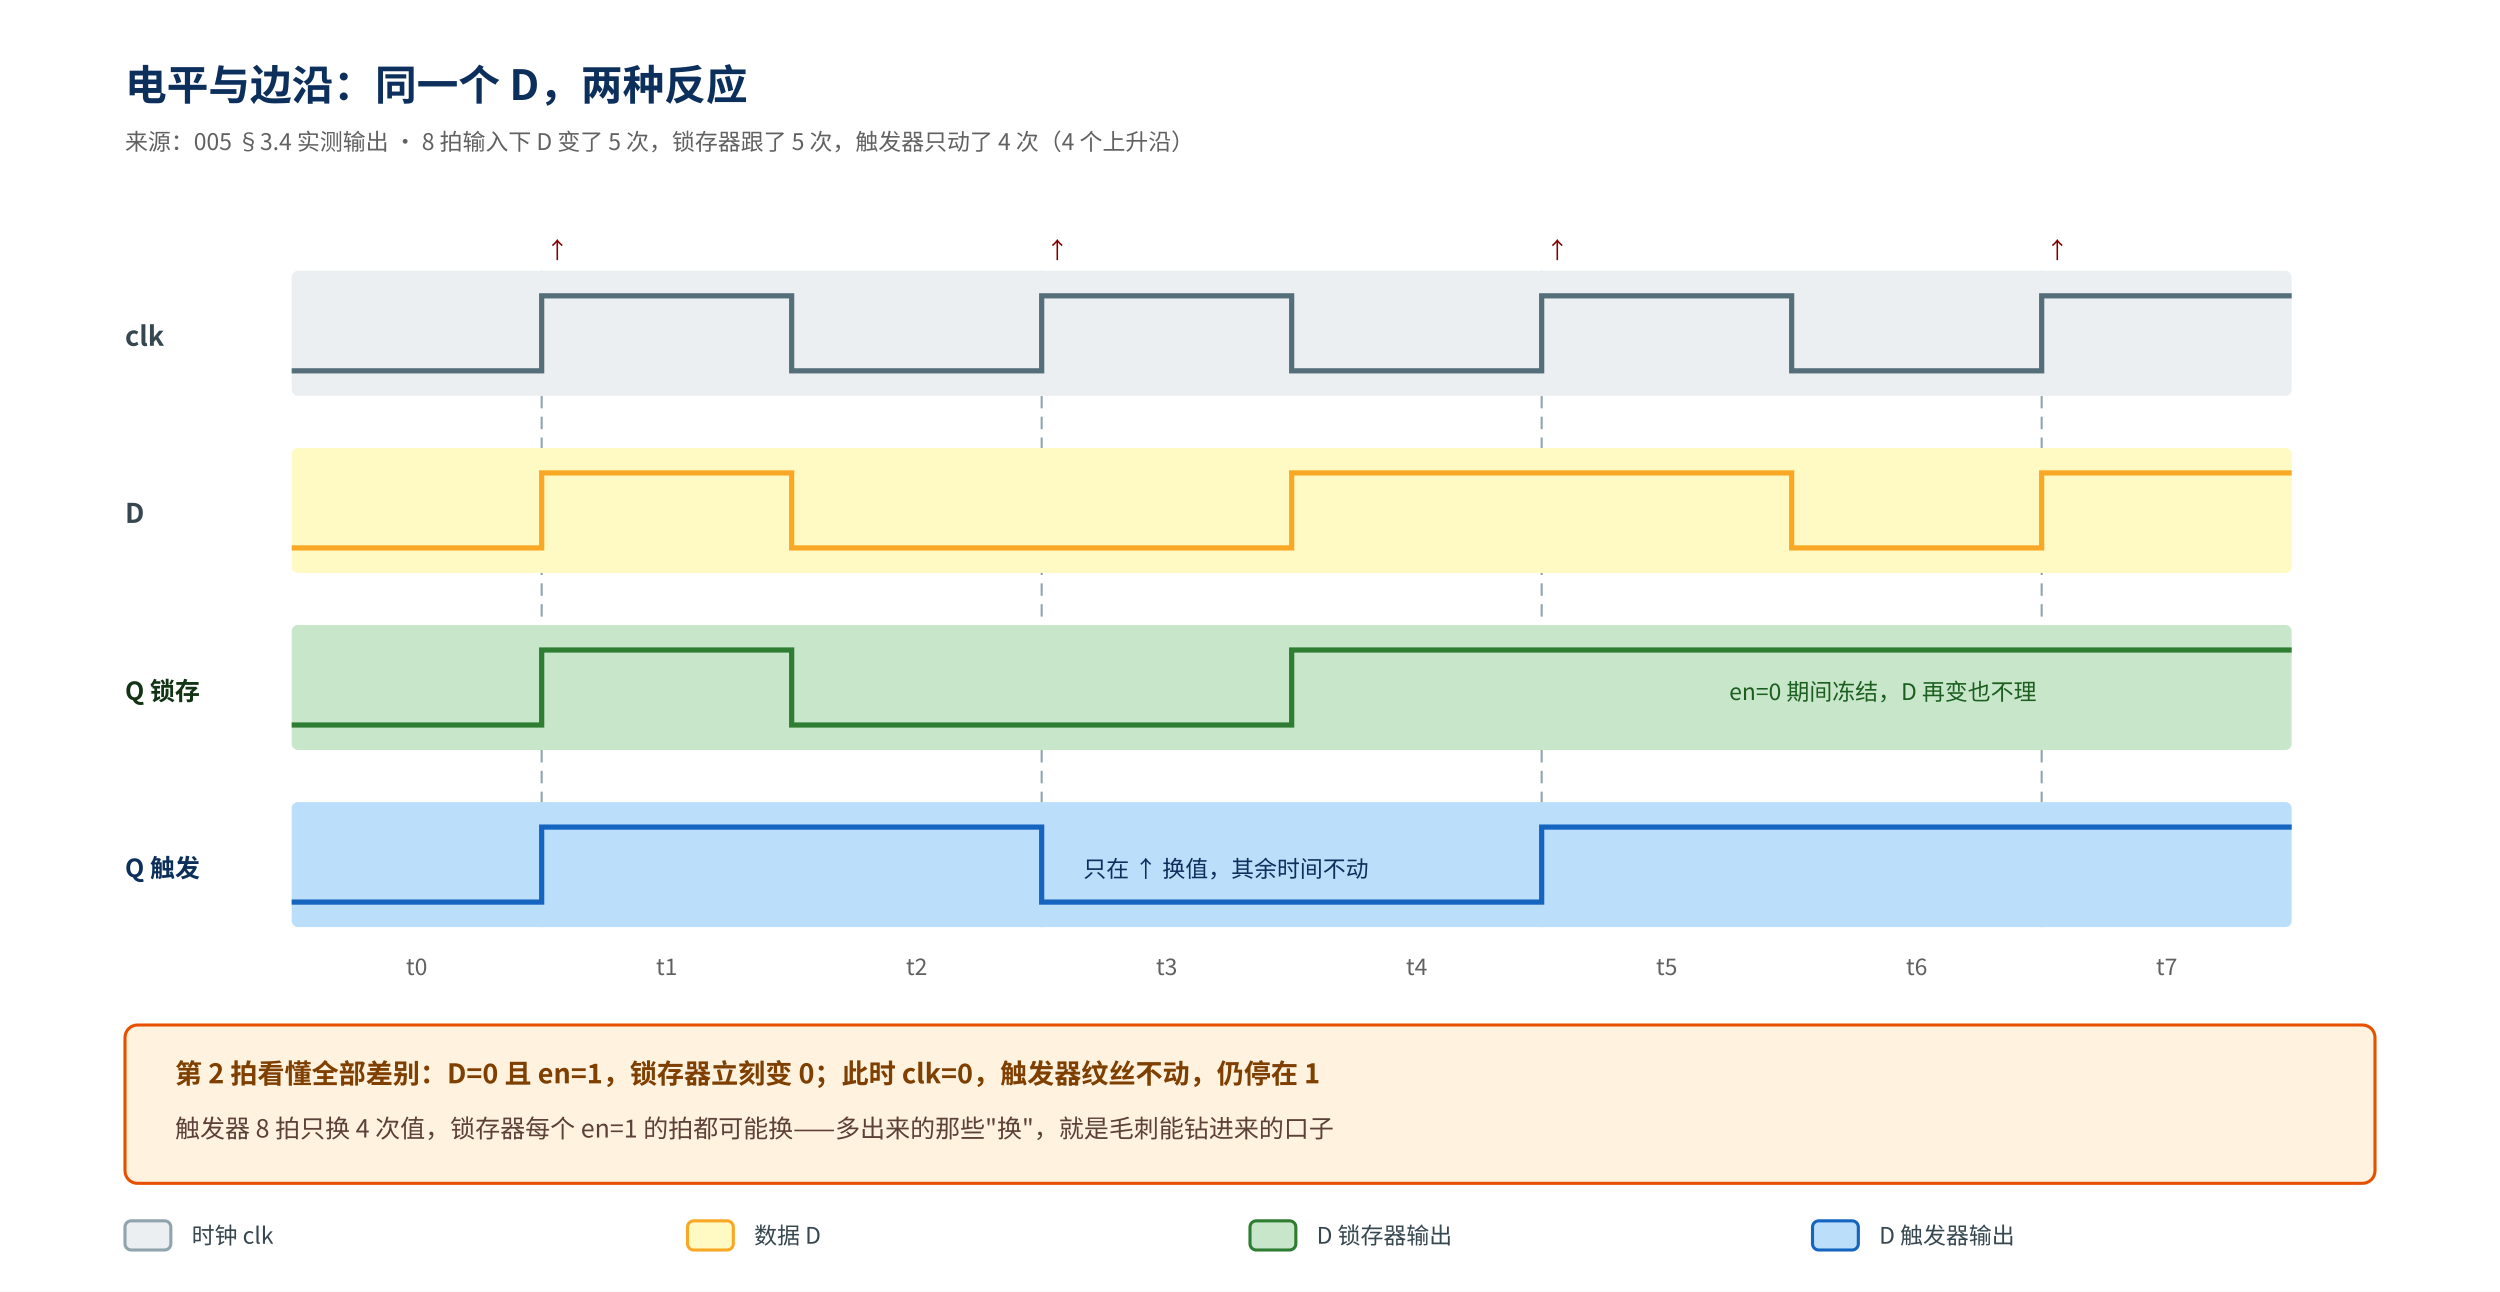
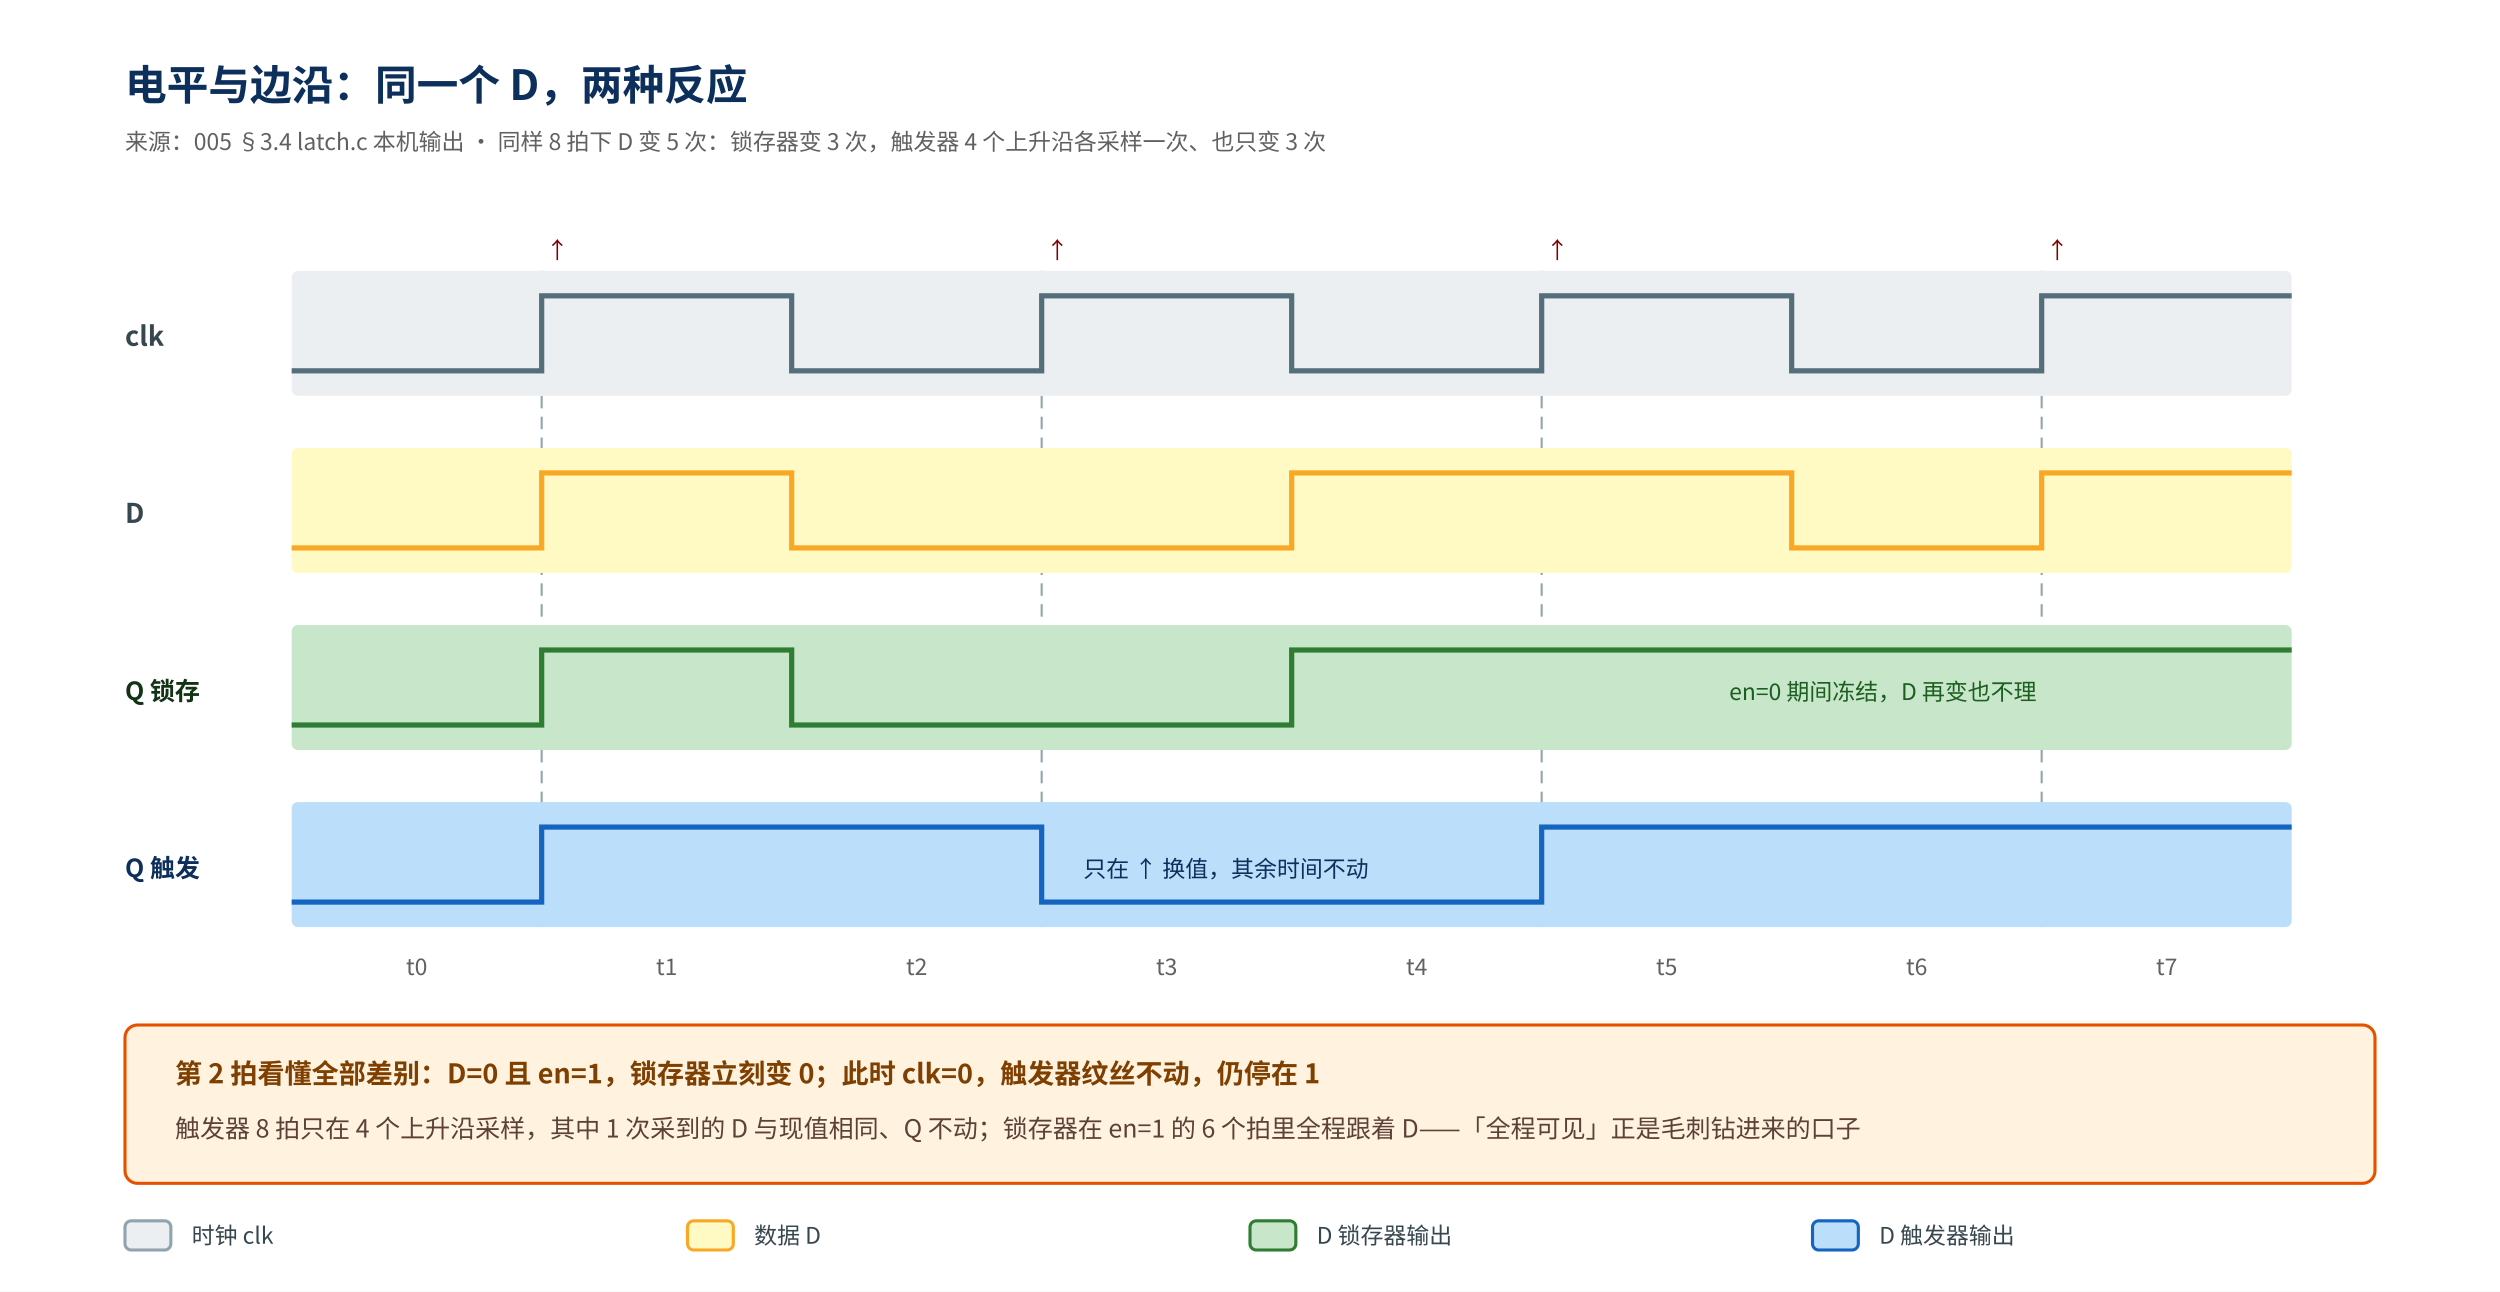
<svg xmlns="http://www.w3.org/2000/svg" viewBox="0 0 1200 620" font-family="'Microsoft YaHei','PingFang SC','Noto Sans CJK SC',sans-serif">
  <rect x="0" y="0" width="1200" height="620" fill="#ffffff" />
  <text x="60" y="48" font-size="20" font-weight="bold" fill="#0d2f5c">电平与边沿：同一个 D，两种反应</text>
-   <text x="60" y="72" font-size="11" fill="#616161">来源：005 §3.4 实测输出 · 8 拍输入下 D 变了 5 次，锁存器跟了 5 次，触发器只动了 4 次（4 个上升沿）</text>
+   <text x="60" y="72" font-size="11" fill="#616161">来源：005 §3.4 latch.c 本机输出 · 同样 8 拍下 D 变 5 次：锁存器变 3 次，触发器 4 个上升沿各采样一次、也只变 3 次</text>
  <line x1="260" y1="130" x2="260" y2="445" stroke="#90a4ae" stroke-width="1" stroke-dasharray="6 4" />
  <line x1="500" y1="130" x2="500" y2="445" stroke="#90a4ae" stroke-width="1" stroke-dasharray="6 4" />
  <line x1="740" y1="130" x2="740" y2="445" stroke="#90a4ae" stroke-width="1" stroke-dasharray="6 4" />
  <line x1="980" y1="130" x2="980" y2="445" stroke="#90a4ae" stroke-width="1" stroke-dasharray="6 4" />
  <rect x="140" y="130" width="960" height="60" rx="3" fill="#eceff1" />
  <text x="60" y="166" font-size="13" font-weight="bold" fill="#37474f">clk</text>
  <polyline points="140,178 260,178 260,142 380,142 380,178 500,178 500,142 620,142 620,178 740,178 740,142 860,142 860,178 980,178 980,142 1100,142" fill="none" stroke="#546e7a" stroke-width="2.5" />
  <text x="262" y="124" font-size="11" fill="#7f0000">↑</text>
  <text x="502" y="124" font-size="11" fill="#7f0000">↑</text>
  <text x="742" y="124" font-size="11" fill="#7f0000">↑</text>
  <text x="982" y="124" font-size="11" fill="#7f0000">↑</text>
  <rect x="140" y="215" width="960" height="60" rx="3" fill="#fff9c4" />
  <text x="60" y="251" font-size="13" font-weight="bold" fill="#37474f">D</text>
  <polyline points="140,263 260,263 260,227 380,227 380,263 620,263 620,227 860,227 860,263 980,263 980,227 1100,227" fill="none" stroke="#f9a825" stroke-width="2.5" />
  <rect x="140" y="300" width="960" height="60" rx="3" fill="#c8e6c9" />
  <text x="60" y="336" font-size="12" font-weight="bold" fill="#123314">Q 锁存</text>
  <polyline points="140,348 260,348 260,312 380,312 380,348 620,348 620,312 1100,312" fill="none" stroke="#2e7d32" stroke-width="2.5" />
  <text x="830" y="336" font-size="11" fill="#1b5e20">en=0 期间冻结，D 再变也不理</text>
  <rect x="140" y="385" width="960" height="60" rx="3" fill="#bbdefb" />
  <text x="60" y="421" font-size="12" font-weight="bold" fill="#0d2f5c">Q 触发</text>
  <polyline points="140,433 260,433 260,397 500,397 500,433 740,433 740,397 1100,397" fill="none" stroke="#1565c0" stroke-width="2.5" />
  <text x="520" y="421" font-size="11" fill="#0d2f5c">只在 ↑ 换值，其余时间不动</text>
  <text x="200" y="468" font-size="11" fill="#616161" text-anchor="middle">t0</text>
  <text x="320" y="468" font-size="11" fill="#616161" text-anchor="middle">t1</text>
  <text x="440" y="468" font-size="11" fill="#616161" text-anchor="middle">t2</text>
  <text x="560" y="468" font-size="11" fill="#616161" text-anchor="middle">t3</text>
  <text x="680" y="468" font-size="11" fill="#616161" text-anchor="middle">t4</text>
  <text x="800" y="468" font-size="11" fill="#616161" text-anchor="middle">t5</text>
  <text x="920" y="468" font-size="11" fill="#616161" text-anchor="middle">t6</text>
  <text x="1040" y="468" font-size="11" fill="#616161" text-anchor="middle">t7</text>
  <rect x="60" y="492" width="1080" height="76" rx="6" fill="#fff3e0" stroke="#e65100" stroke-width="1.5" />
  <text x="84" y="520" font-size="13" font-weight="bold" fill="#7f3f00">第 2 拍看懂全部差别：D=0 且 en=1，锁存器立刻变 0；此时 clk=0，触发器纹丝不动，仍停在 1</text>
-   <text x="84" y="546" font-size="12" fill="#5d4037">触发器 8 拍只换 4 次值，锁存器每个 en=1 的拍都可能换——多出来的那些"换"，就是毛刺能钻进来的口子</text>
+   <text x="84" y="546" font-size="12" fill="#5d4037">触发器 8 拍只在 4 个上升沿采样，其中 1 次采到的 D 与现值相同、Q 不动；锁存器在 en=1 的 6 个拍里全程跟着 D——「全程可见」正是毛刺钻进来的口子</text>
  <rect x="60" y="586" width="22" height="14" rx="3" fill="#eceff1" stroke="#90a4ae" stroke-width="1.5" />
  <text x="92" y="597" font-size="11" fill="#37474f">时钟 clk</text>
  <rect x="330" y="586" width="22" height="14" rx="3" fill="#fff9c4" stroke="#f9a825" stroke-width="1.5" />
  <text x="362" y="597" font-size="11" fill="#37474f">数据 D</text>
  <rect x="600" y="586" width="22" height="14" rx="3" fill="#c8e6c9" stroke="#2e7d32" stroke-width="1.5" />
  <text x="632" y="597" font-size="11" fill="#37474f">D 锁存器输出</text>
  <rect x="870" y="586" width="22" height="14" rx="3" fill="#bbdefb" stroke="#1565c0" stroke-width="1.5" />
  <text x="902" y="597" font-size="11" fill="#37474f">D 触发器输出</text>
</svg>
